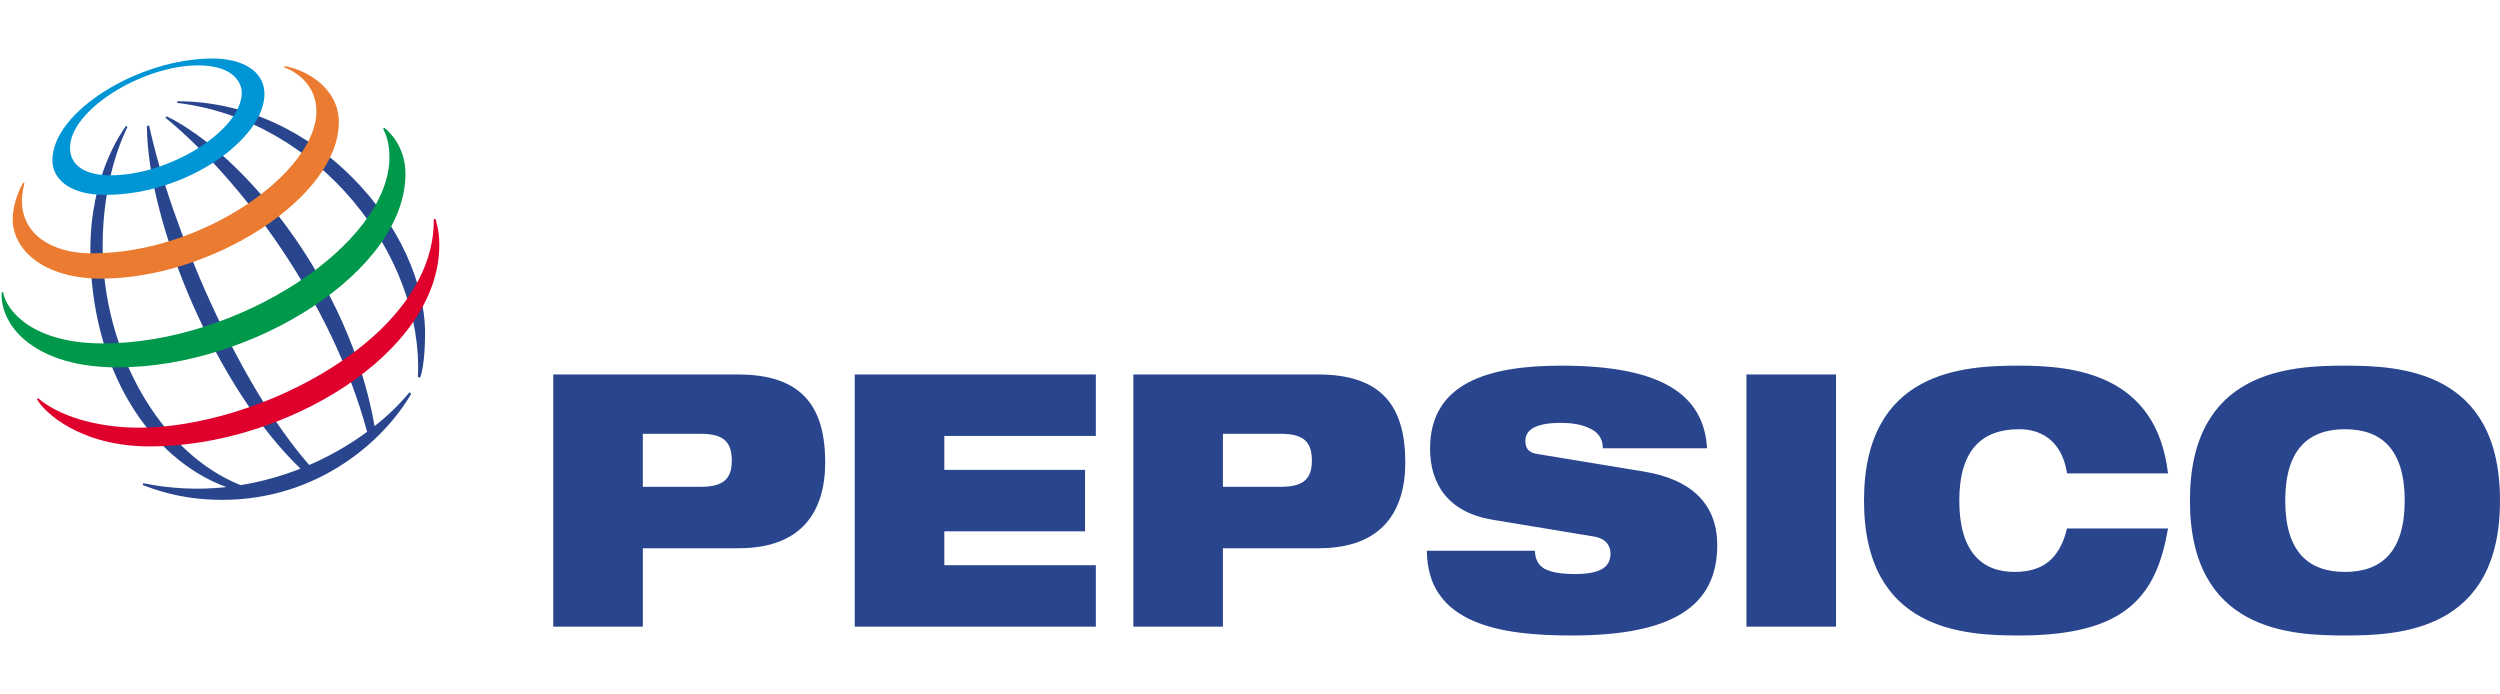
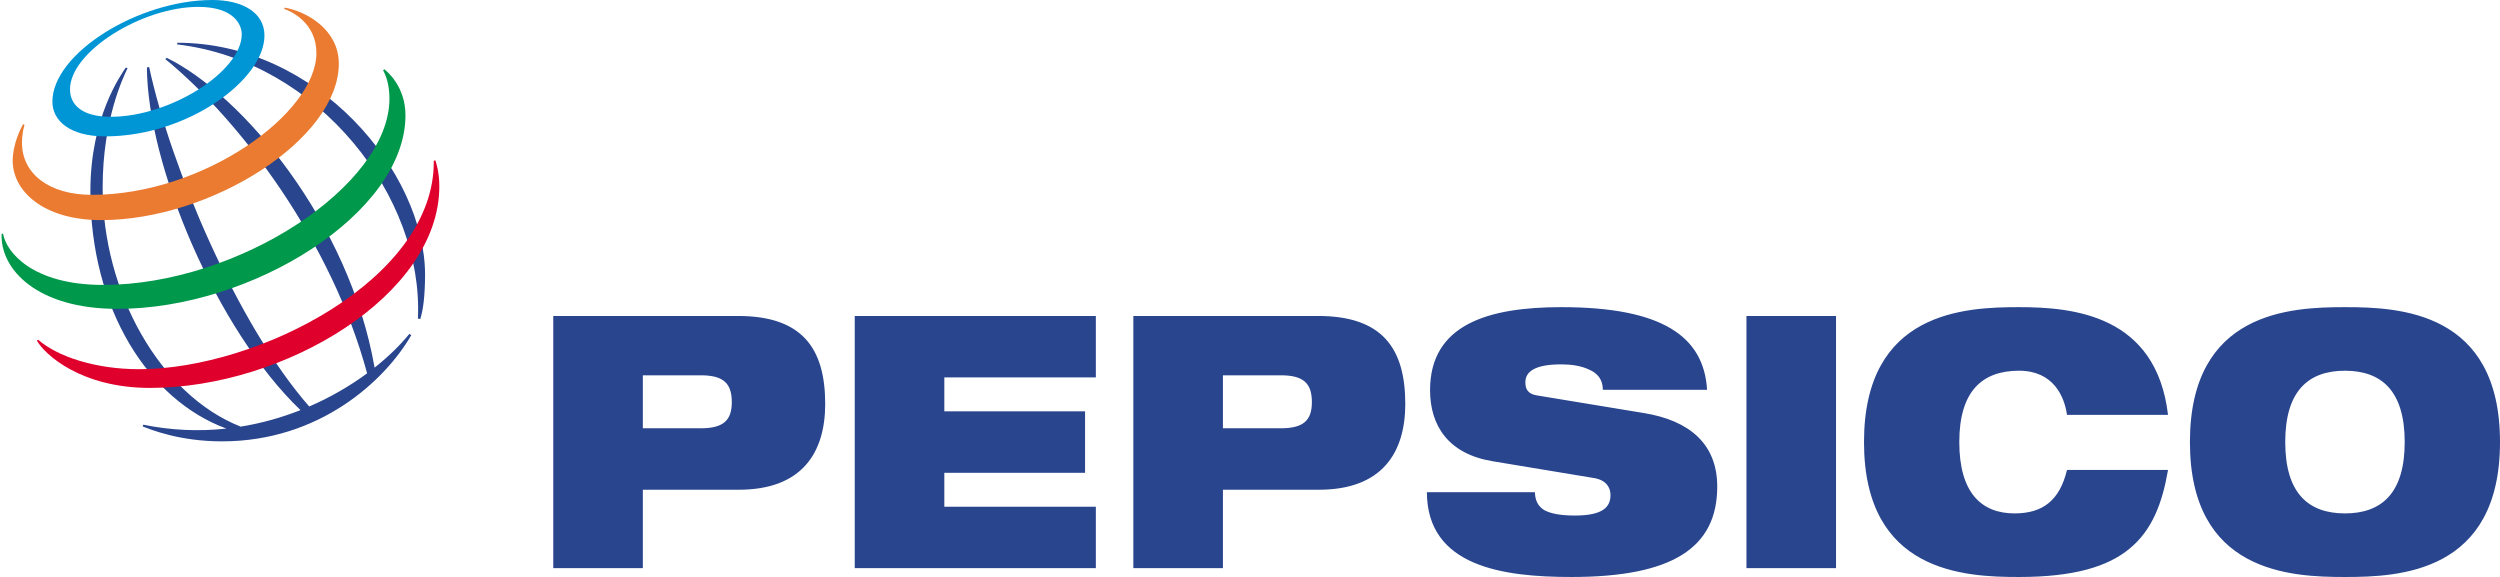
- <svg xmlns="http://www.w3.org/2000/svg" height="694" viewBox="7.095 15.518 576.113 132.965" width="2500">
+ <svg xmlns="http://www.w3.org/2000/svg" viewBox="7.095 15.518 576.113 132.965">
  <g clip-rule="evenodd" fill-rule="evenodd">
    <path d="m155.234 102.004h13.325c5.199 0 7.176 1.794 7.176 6.188 0 4.231-1.978 6.023-7.176 6.023h-13.325zm-20.643 44.443h20.644v-18.072h22.112c14.64 0 19.911-8.624 19.911-19.774 0-12.943-5.42-20.267-20.06-20.267h-42.607zm69.475-58.113h55.561v14.159h-34.917v7.814h32.432v14.165h-32.432v7.813h34.917v14.162h-55.561zm84.846 13.67h13.324c5.198 0 7.176 1.794 7.176 6.188 0 4.231-1.978 6.023-7.176 6.023h-13.324zm-20.644 44.443h20.644v-18.072h22.108c14.644 0 19.916-8.624 19.916-19.774 0-12.943-5.42-20.267-20.063-20.267h-42.605zm82.65-24.662c-10.101-1.712-14.271-8.223-14.271-16.36 0-15.06 13.251-19.126 30.231-19.126 23.277 0 32.869 6.753 33.602 19.045h-24.013c0-2.361-1.245-3.829-3.145-4.642-1.831-.893-4.172-1.218-6.444-1.218-6.149 0-8.27 1.707-8.27 4.151 0 1.625.656 2.687 2.706 3.011l24.67 4.068c10.397 1.709 16.84 7.081 16.84 16.927 0 14.167-10.396 20.841-33.604 20.841-15.885 0-33.236-2.441-33.308-19.534h24.89c.07 1.951.732 3.253 2.198 4.149 1.533.815 3.804 1.223 7.024 1.223 6.441 0 8.201-1.955 8.201-4.723 0-1.709-.954-3.417-3.73-3.903zm58.638-33.451h20.643v58.113h-20.643zm97.15 35.486c-1.318 7.651-3.664 13.837-8.789 18.068-5.048 4.233-12.957 6.594-25.546 6.594-12.518 0-35.725-.979-35.725-31.09 0-30.117 23.207-31.094 35.725-31.094 12.442 0 31.624 1.789 34.335 24.826h-23.28c-.586-4.155-3.079-10.177-11.055-10.177-8.423 0-13.766 4.639-13.766 16.444 0 11.802 5.199 16.438 12.739 16.438 6.517 0 10.397-3.011 12.081-10.01h23.281zm27.011-6.427c0-11.806 5.346-16.444 13.766-16.444 8.417 0 13.764 4.639 13.764 16.444 0 11.802-5.347 16.438-13.764 16.438-8.42-.001-13.766-4.637-13.766-16.438zm-21.964 0c0 30.11 23.207 31.09 35.729 31.09 12.519 0 35.726-.979 35.726-31.09 0-30.117-23.207-31.094-35.726-31.094-12.522 0-35.729.976-35.729 31.094zm-408.356-28.483c1.333-27.881-22.711-59.279-55.49-63.16l.056-.381c32.315 0 57.088 29.916 57.088 53.517-.031 4.913-.419 7.957-1.111 10.167zm-1.958 3.544c-2.15 2.627-4.854 5.272-8.022 7.783-5.828-33.519-30.459-62.829-47.873-71.384l-.373.26c17.513 14.373 38.401 42.288 46.524 72.439a67.879 67.879 0 0 1 -13.341 7.64c-16.526-18.846-31.933-55.192-36.898-78.256l-.505.152c.112 22.388 16.007 60.394 35.391 78.939a66.812 66.812 0 0 1 -13.786 3.809c-18.581-7.361-31.807-30.937-31.807-55.088 0-15.766 4.807-25.519 5.737-27.515l-.396-.157c-1.125 1.702-8.167 11.45-8.167 28.471 0 27.299 13.463 48.165 31.337 54.736a61.522 61.522 0 0 1 -19.152-.899l-.133.416c1.912.704 8.399 3.427 18.295 3.427 22.383 0 37.514-13.907 43.605-24.478z" fill="#28458e" />
    <path d="m56.032 15.518c-16.968 0-36.864 12.246-36.864 23.44 0 4.33 3.961 7.988 12.159 7.988 19.031 0 36.712-13.075 36.712-23.242 0-5.35-5.138-8.186-12.007-8.186zm6.774 7.87c0 8.57-16.457 19.046-30.214 19.046-6.078 0-9.362-2.392-9.362-6.339 0-8.693 16.644-18.991 29.548-18.991 8.413 0 10.028 4.281 10.028 6.284z" fill="#0096d6" />
    <path d="m12.408 44.141c-.477.825-2.387 4.565-2.387 8.397 0 7.107 7.181 13.705 20.389 13.705 25.409 0 54.765-18.703 54.765-36.064 0-7.793-7.377-12.03-12.499-12.906l-.096.304c1.593.504 7.429 3.217 7.429 10.159 0 13.833-25.919 32.681-51.737 32.681-9.884 0-16.111-4.879-16.111-11.986 0-2.248.468-3.729.592-4.158z" fill="#eb7b30" />
    <path d="m95.651 31.477c.697.529 4.882 4.017 4.882 10.613 0 22.49-35.238 44.605-66.391 44.605-18.578 0-27.047-9.173-26.672-17.318h.333c.728 4.23 6.76 11.799 23.02 11.799 31.192 0 66.019-22.883 66.019-42.932 0-3.439-.934-5.582-1.462-6.535z" fill="#00984a" />
    <path d="m107.429 52.473c.146.479.905 2.632.905 6.004 0 25.018-35.661 46.436-66.676 46.436-15.963 0-24.299-7.754-26.059-10.903l.284-.21c4.417 3.863 13.117 6.798 23.27 6.798 27.392 0 68.265-20.84 67.9-48.034z" fill="#df002c" />
  </g>
</svg>
